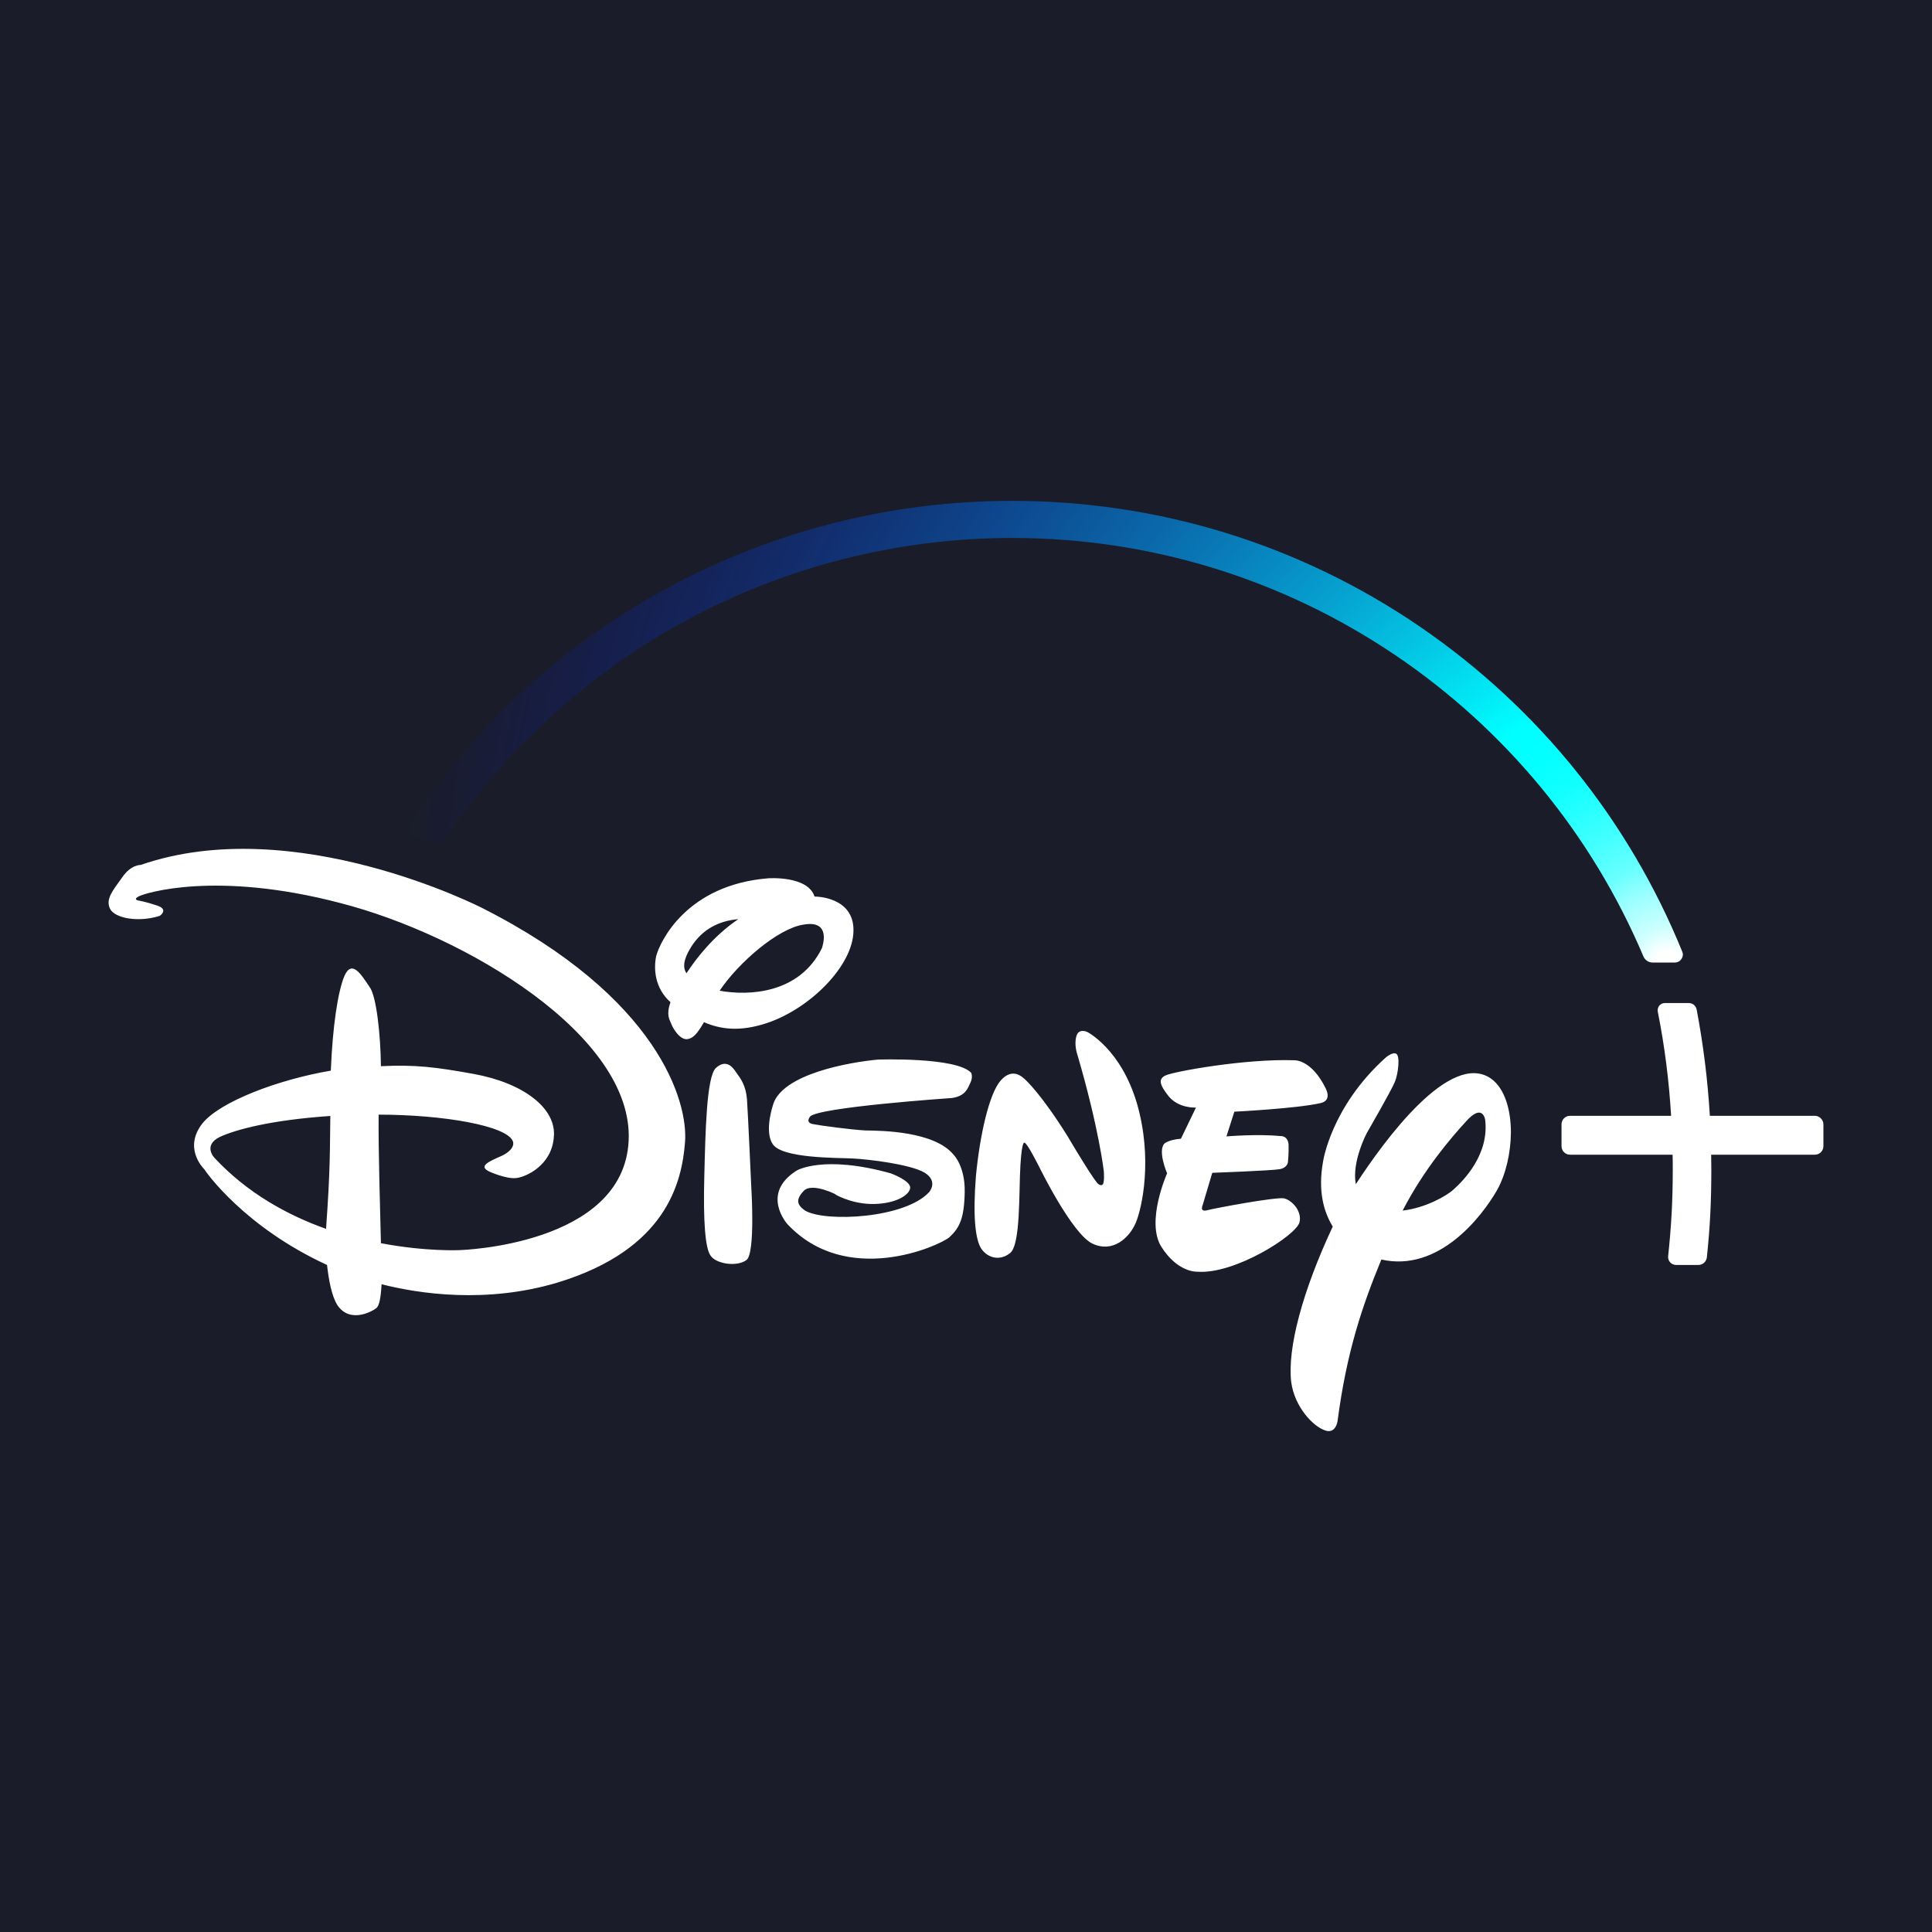
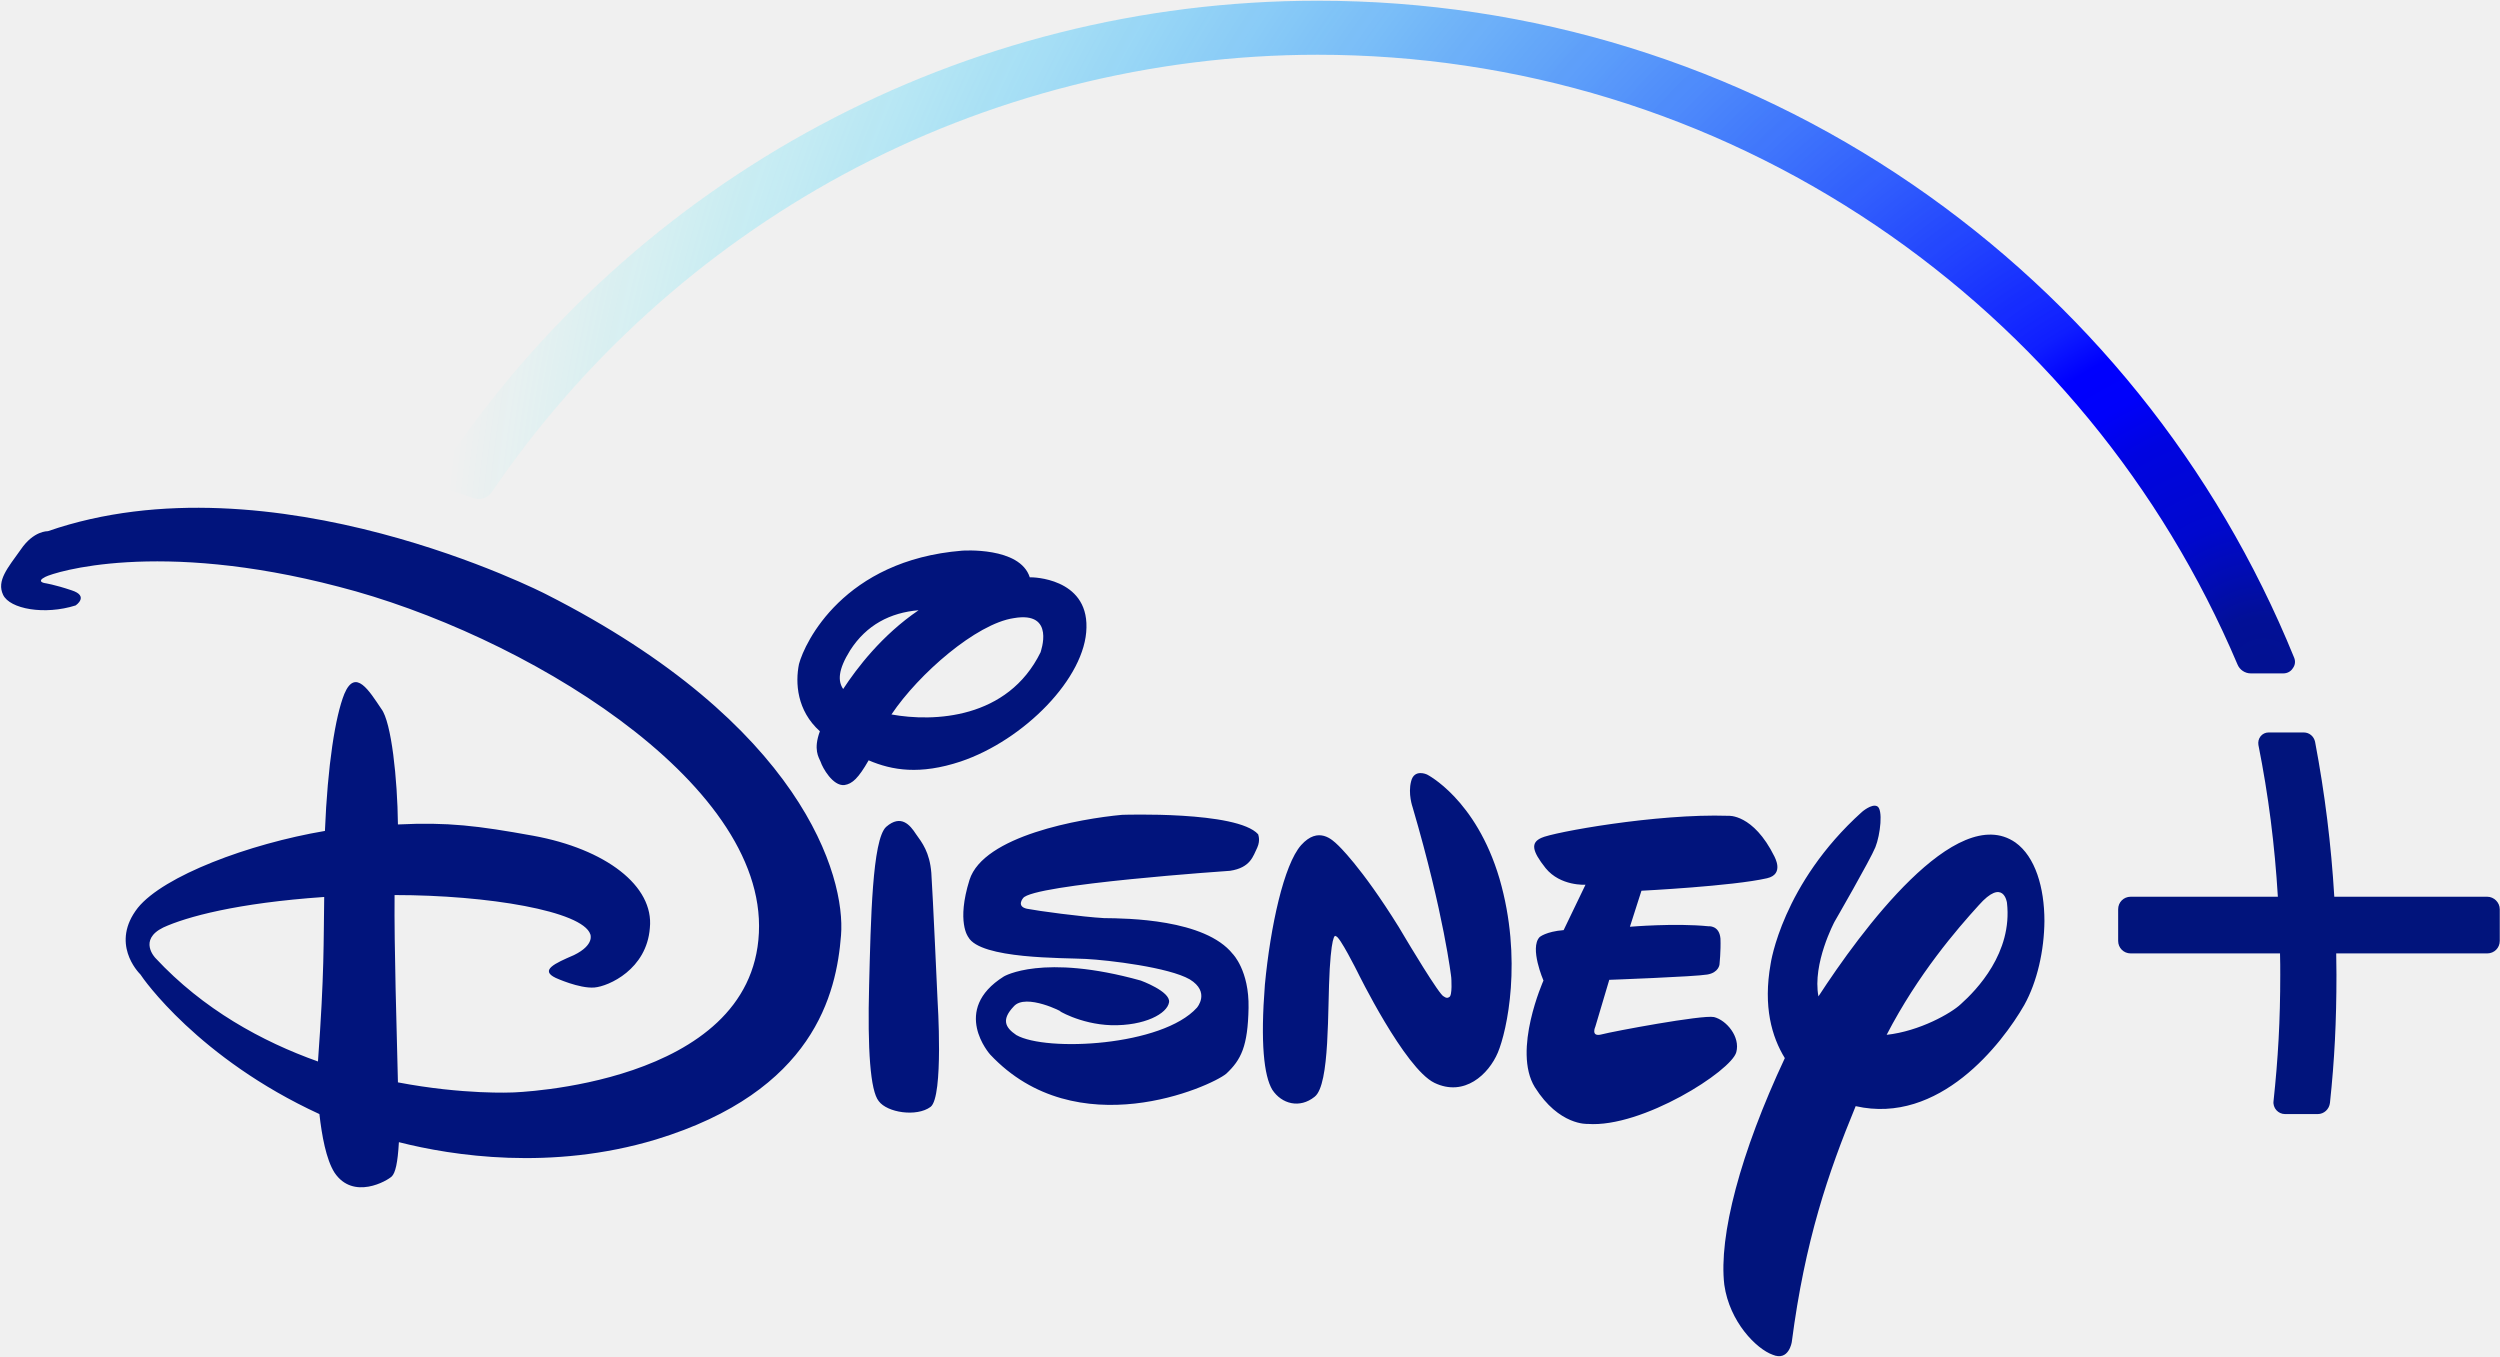
- <svg xmlns="http://www.w3.org/2000/svg" width="100%" height="100%" viewBox="0 0 300 300" version="1.1" xml:space="preserve" style="fill-rule:evenodd;clip-rule:evenodd;stroke-linejoin:round;stroke-miterlimit:2;">
-   <g id="Artboard1" transform="matrix(0.267857,0,0,0.441176,0,0)">
-     <rect x="0" y="0" width="1120" height="680" style="fill:rgb(26,29,41);" />
-     <g transform="matrix(0.955463,0,0,0.580103,-356.942,25.8683)">
-       <g id="Disney-Plus">
-         <g>
-           <path d="M1174.8,624.7C1160.4,628 1122.5,629.9 1122.5,629.9L1117.7,644.9C1117.7,644.9 1136.6,643.3 1150.4,644.7C1150.4,644.7 1154.9,644.2 1155.4,649.8C1155.6,655 1155,660.6 1155,660.6C1155,660.6 1154.7,664 1149.9,664.8C1144.7,665.7 1109.1,667 1109.1,667L1103.3,686.5C1103.3,686.5 1101.2,691 1106,689.7C1110.5,688.5 1147.8,681.5 1152.7,682.5C1157.9,683.8 1163.7,690.7 1162,697.1C1160,704.9 1122.8,728.7 1100.1,727C1100.1,727 1088.2,727.8 1078.1,711.7C1068.7,696.4 1081.7,667.3 1081.7,667.3C1081.7,667.3 1075.8,653.7 1080.1,649.2C1080.1,649.2 1082.7,646.9 1090.1,646.3L1099.2,627.4C1099.2,627.4 1088.8,628.1 1082.6,620.5C1076.8,613.2 1076.4,609.9 1080.8,607.9C1085.5,605.6 1128.8,597.7 1158.6,598.7C1158.6,598.7 1169,597.7 1177.9,615.7C1177.8,615.7 1182.2,623 1174.8,624.7ZM1062.7,697.3C1058.9,706.3 1048.8,715.9 1036.3,709.9C1023.9,703.9 1004.2,663.6 1004.2,663.6C1004.2,663.6 996.7,648.6 995.3,648.9C995.3,648.9 993.7,646 992.7,662.4C991.7,678.8 992.9,710.7 986.4,715.7C980.2,720.7 972.7,718.7 968.8,712.8C965.3,707 963.8,693.2 965.7,669C968,644.8 973.6,619 980.8,610.9C988,602.9 993.8,608.7 996,610.8C996,610.8 1005.6,619.5 1021.5,645.1L1024.3,649.8C1024.3,649.8 1038.7,674 1040.2,673.9C1040.2,673.9 1041.4,675 1042.4,674.2C1043.9,673.8 1043.3,666 1043.3,666C1043.3,666 1040.3,639.7 1027.2,595.1C1027.2,595.1 1025.2,589.5 1026.6,584.3C1027.9,579 1033.2,581.5 1033.2,581.5C1033.2,581.5 1053.6,591.7 1063.4,624.9C1073.1,658.4 1066.5,688.3 1062.7,697.3ZM962.5,612C960.8,615.4 959.8,620.3 951.2,621.6C951.2,621.6 868.9,627.2 865,633C865,633 862.1,636.4 866.6,637.4C871.1,638.3 889.7,640.8 898.7,641.3C908.3,641.4 940.7,641.7 952.3,656.2C952.3,656.2 959.2,663.1 958.9,678.7C958.6,694.7 955.8,700.3 949.6,706.1C943.1,711.5 887.3,736.5 851.3,698.1C851.3,698.1 834.7,679.6 857,665.6C857,665.6 873.1,655.9 914,667.3C914,667.3 926.4,671.8 925.8,676.3C925.1,681.1 915.6,686.2 901.8,685.9C888.4,685.5 878.6,679.1 880.5,680.1C882.3,680.8 866.1,672.3 861.1,678.1C856.1,683.4 857.3,686.7 862.2,690C874.7,697.1 923,694.6 937.4,678.6C937.4,678.6 943.1,672.1 934.4,666.8C925.7,661.8 900.8,658.8 891.1,658.3C881.8,657.8 847.2,658.4 842.2,649.2C842.2,649.2 837.2,643 842.7,625.4C848.5,607 888.8,599.9 906.2,598.3C906.2,598.3 954.1,596.6 962.9,606.4C962.8,606.4 964,608.7 962.5,612ZM826.5,719.9C820.7,724.2 808.4,722.3 804.9,717.5C801.4,713.2 800.2,696.1 800.9,669.3C801.6,642.2 802.2,608.6 808,603.3C814.2,597.9 818,602.6 820.4,606.3C823,609.9 826.1,613.9 826.8,622.4C827.4,630.9 829.4,675.5 829.4,675.5C829.4,675.5 832,715.7 826.5,719.9ZM839,576.1C822.1,581.7 810.5,579.8 800.7,575.6C796.4,583.1 793.9,585.4 790.6,585.9C785.8,586.4 781.5,578.7 780.7,576.2C779.9,574.3 777.6,571.1 780.4,563.5C770.8,554.9 770.1,543.3 771.7,535.5C774.1,526.5 790.3,492.3 839.6,488.3C839.6,488.3 863.7,486.5 867.8,499.4L868.5,499.4C868.5,499.4 891.9,499.5 891.4,520.3C891.1,541.2 865.4,567.2 839,576.1ZM793,529.8C788,537.8 787.8,542.6 790.1,545.9C795.8,537.2 806.2,523.5 821.5,513.1C809.7,514.1 799.8,519.2 793,529.8ZM861.1,516.4C845.6,518.7 821.6,539.5 810.2,556.5C827.7,559.7 858.6,558.5 872.3,530.6C872.2,530.6 878.8,513.3 861.1,516.4ZM1281.9,677.5C1272.6,693.7 1246.5,727.5 1211.7,719.6C1200.2,747.5 1190.6,775.6 1185.1,817.8C1185.1,817.8 1183.9,826 1177.1,823.1C1170.4,820.7 1159.2,809.5 1157,794C1154.6,773.6 1163.7,739.1 1182.2,699.6C1176.8,690.8 1173.1,678.2 1176.3,660.3C1176.3,660.3 1181,627.1 1214.3,597.1C1214.3,597.1 1218.3,593.6 1220.6,594.7C1223.2,595.8 1222,606.6 1219.9,611.8C1217.8,617 1202.9,642.8 1202.9,642.8C1202.9,642.8 1193.6,660.2 1196.2,673.9C1213.7,647 1253.5,592.7 1278.2,609.8C1286.5,615.7 1290.3,628.6 1290.3,642.5C1290.2,654.8 1287.3,667.8 1281.9,677.5ZM1274.7,634.9C1274.7,634.9 1273.3,624.2 1262.9,636C1253.9,645.9 1237.7,664.6 1224.6,689.9C1238.3,688.4 1251.5,680.9 1255.5,677.1C1262,671.3 1277.1,655.7 1274.7,634.9ZM789.2,648.5C787.3,672.7 778,713.4 712.1,733.5C668.6,746.6 627.5,740.3 605.1,734.6C604.6,743.5 603.6,747.3 602.2,748.8C600.3,750.7 586.1,758.9 578.3,747.3C574.8,741.8 573,731.8 572,722.9C521.6,699.7 498.4,666.3 497.5,664.8C496.4,663.7 484.9,651.7 496.4,637C507.2,623.7 542.5,610.4 574.3,605C575.4,577.8 578.6,557.3 582.4,547.9C587,537 592.8,546.8 597.8,554.2C602,559.7 604.5,583.4 604.7,602.3C625.5,601.3 637.8,602.8 661,607C691.2,612.5 711.4,627.9 709.6,645.4C708.3,662.6 692.5,669.7 686.5,670.2C680.2,670.7 670.4,666.2 670.4,666.2C663.7,663 669.9,660.2 678,656.7C686.8,652.4 684.8,648 684.8,648C681.5,638.4 642.3,631.7 603.3,631.7C603.1,653.2 604.2,688.9 604.7,709.7C632,714.9 652.4,713.9 652.4,713.9C652.4,713.9 752,711.1 755,647.5C758.1,583.8 655.7,522.7 580,503.3C504.4,483.5 461.6,497.3 457.9,499.2C453.9,501.2 457.6,501.8 457.6,501.8C457.6,501.8 461.7,502.4 468.8,504.8C476.3,507.2 470.5,511.1 470.5,511.1C457.6,515.2 443.1,512.6 440.3,506.7C437.5,500.8 442.2,495.5 447.6,487.9C453,479.9 458.9,480.2 458.9,480.2C552.4,447.8 666.3,506.4 666.3,506.4C773,560.5 791.2,623.9 789.2,648.5ZM507,645.2C496.4,650.4 503.7,657.9 503.7,657.9C523.6,679.3 548.1,692.7 571.4,701C574.1,664.1 573.7,651.1 574,632.5C537.6,635 516.6,640.8 507,645.2Z" style="fill:white;fill-rule:nonzero;" />
-           <path d="M1479.9,637.6L1479.9,650.8C1479.9,653.7 1477.6,656 1474.7,656L1411.8,656C1411.8,659.3 1411.9,662.2 1411.9,664.9C1411.9,684.4 1411.1,700.3 1409.2,718.2C1408.9,720.9 1406.7,722.9 1404.1,722.9L1390.5,722.9C1389.1,722.9 1387.8,722.3 1386.9,721.3C1386,720.3 1385.5,718.9 1385.7,717.5C1387.6,699.7 1388.5,684 1388.5,664.9C1388.5,662.1 1388.5,659.2 1388.4,656L1326.2,656C1323.3,656 1321,653.7 1321,650.8L1321,637.6C1321,634.7 1323.3,632.4 1326.2,632.4L1387.5,632.4C1386.2,610.9 1383.6,590.2 1379.4,569.2C1379.2,567.9 1379.5,566.6 1380.3,565.6C1381.1,564.6 1382.3,564 1383.6,564L1398.3,564C1400.6,564 1402.5,565.6 1403,567.9C1407.1,589.6 1409.7,610.7 1411,632.4L1474.7,632.4C1477.5,632.4 1479.9,634.8 1479.9,637.6Z" style="fill:white;fill-rule:nonzero;" />
-           <g>
-             <path d="M639.2,463.3L639.1,463.3M638.4,463.4C638.1,463.4 637.8,463.3 637.5,463.3C637.8,463.4 638.1,463.4 638.4,463.4L638.7,463.4L638.4,463.4ZM638.4,463.4C638.1,463.4 637.8,463.3 637.5,463.3C637.8,463.4 638.1,463.4 638.4,463.4L638.7,463.4L638.4,463.4Z" style="fill:none;fill-rule:nonzero;" />
-             <path d="M1394.3,532.9C1361.8,453 1306.9,384.9 1235.5,335.9C1162.4,285.8 1076.7,259.3 987.7,259.3C840.5,259.3 703.9,332.4 622.4,454.9C621.5,456.2 621.3,457.9 621.8,459.4C622.3,461 623.5,462.1 625,462.6L636.4,466.5C637.1,466.7 637.8,466.8 638.4,466.8C640.5,466.8 642.5,465.7 643.7,464C681.1,409 731.7,363.3 790.1,331.7C850.4,299.1 918.7,281.8 987.6,281.8C1070.9,281.8 1151.2,306.4 1220,352.8C1287.1,398.1 1339.2,461.4 1370.7,535.7C1371.6,537.9 1373.8,539.4 1376.2,539.4L1389.8,539.4C1391.4,539.4 1392.9,538.6 1393.7,537.3C1394.7,536 1394.9,534.4 1394.3,532.9ZM638.4,463.4C638.1,463.4 637.8,463.3 637.5,463.2C637.8,463.3 638.1,463.4 638.4,463.4L638.6,463.4L638.4,463.4ZM1373.4,537.6C1373.7,537.8 1374,538 1374.3,538.1C1374,537.9 1373.7,537.8 1373.4,537.6Z" style="fill:url(#_Radial1);fill-rule:nonzero;" />
+ <svg xmlns="http://www.w3.org/2000/svg" width="1041px" height="565px" viewBox="0 0 1041 565" version="1.1">
+   <g id="Layer_1">
+     <g id="group">
+       <g id="group-1">
+         <g id="group-2">
+           <path id="Path" d="M735.8 365.7 C721.4 369 683.5 370.9 683.5 370.9 L678.7 385.9 C678.7 385.9 697.6 384.3 711.4 385.7 711.4 385.7 715.9 385.2 716.4 390.8 716.6 396 716 401.6 716 401.6 716 401.6 715.7 405 710.9 405.8 705.7 406.7 670.1 408 670.1 408 L664.3 427.5 C664.3 427.5 662.2 432 667 430.7 671.5 429.5 708.8 422.5 713.7 423.5 718.9 424.8 724.7 431.7 723 438.1 721 445.9 683.8 469.7 661.1 468 661.1 468 649.2 468.8 639.1 452.7 629.7 437.4 642.7 408.3 642.7 408.3 642.7 408.3 636.8 394.7 641.1 390.2 641.1 390.2 643.7 387.9 651.1 387.3 L660.2 368.4 C660.2 368.4 649.8 369.1 643.6 361.5 637.8 354.2 637.4 350.9 641.8 348.9 646.5 346.6 689.8 338.7 719.6 339.7 719.6 339.7 730 338.7 738.9 356.7 738.8 356.7 743.2 364 735.8 365.7 Z M623.7 438.3 C619.9 447.3 609.8 456.9 597.3 450.9 584.9 444.9 565.2 404.6 565.2 404.6 565.2 404.6 557.7 389.6 556.3 389.9 556.3 389.9 554.7 387 553.7 403.4 552.7 419.8 553.9 451.7 547.4 456.7 541.2 461.7 533.7 459.7 529.8 453.8 526.3 448 524.8 434.2 526.7 410 529 385.8 534.6 360 541.8 351.9 549 343.9 554.8 349.7 557 351.8 557 351.8 566.6 360.5 582.5 386.1 L585.3 390.8 C585.3 390.8 599.7 415 601.2 414.9 601.2 414.9 602.4 416 603.4 415.2 604.9 414.8 604.3 407 604.3 407 604.3 407 601.3 380.7 588.2 336.1 588.2 336.1 586.2 330.5 587.6 325.3 588.9 320 594.2 322.5 594.2 322.5 594.2 322.5 614.6 332.7 624.4 365.9 634.1 399.4 627.5 429.3 623.7 438.3 Z M523.5 353 C521.8 356.4 520.8 361.3 512.2 362.6 512.2 362.6 429.9 368.2 426 374 426 374 423.1 377.4 427.6 378.4 432.1 379.3 450.7 381.8 459.7 382.3 469.3 382.4 501.7 382.7 513.3 397.2 513.3 397.2 520.2 404.1 519.9 419.7 519.6 435.7 516.8 441.3 510.6 447.1 504.1 452.5 448.3 477.5 412.3 439.1 412.3 439.1 395.7 420.6 418 406.6 418 406.6 434.1 396.9 475 408.3 475 408.3 487.4 412.8 486.8 417.3 486.1 422.1 476.6 427.2 462.8 426.9 449.4 426.5 439.6 420.1 441.5 421.1 443.3 421.8 427.1 413.3 422.1 419.1 417.1 424.4 418.3 427.7 423.2 431 435.7 438.1 484 435.6 498.4 419.6 498.4 419.6 504.1 413.1 495.4 407.8 486.7 402.8 461.8 399.8 452.1 399.3 442.8 398.8 408.2 399.4 403.2 390.2 403.2 390.2 398.2 384 403.7 366.4 409.5 348 449.8 340.9 467.2 339.3 467.2 339.3 515.1 337.6 523.9 347.4 523.8 347.4 525 349.7 523.5 353 Z M387.5 460.9 C381.7 465.2 369.4 463.3 365.9 458.5 362.4 454.2 361.2 437.1 361.9 410.3 362.6 383.2 363.2 349.6 369 344.3 375.2 338.9 379 343.6 381.4 347.3 384 350.9 387.1 354.9 387.8 363.4 388.4 371.9 390.4 416.5 390.4 416.5 390.4 416.5 393 456.7 387.5 460.9 Z M400 317.1 C383.1 322.7 371.5 320.8 361.7 316.6 357.4 324.1 354.9 326.4 351.6 326.9 346.8 327.4 342.5 319.7 341.7 317.2 340.9 315.3 338.6 312.1 341.4 304.5 331.8 295.9 331.1 284.3 332.7 276.5 335.1 267.5 351.3 233.3 400.6 229.3 400.6 229.3 424.7 227.5 428.8 240.4 L429.5 240.4 C429.5 240.4 452.9 240.5 452.4 261.3 452.1 282.2 426.4 308.2 400 317.1 Z M354 270.8 C349 278.8 348.8 283.6 351.1 286.9 356.8 278.2 367.2 264.5 382.5 254.1 370.7 255.1 360.8 260.2 354 270.8 Z M422.1 257.4 C406.6 259.7 382.6 280.5 371.2 297.5 388.7 300.7 419.6 299.5 433.3 271.6 433.2 271.6 439.8 254.3 422.1 257.4 Z M842.9 418.5 C833.6 434.7 807.5 468.5 772.7 460.6 761.2 488.5 751.6 516.6 746.1 558.8 746.1 558.8 744.9 567 738.1 564.1 731.4 561.7 720.2 550.5 718 535 715.6 514.6 724.7 480.1 743.2 440.6 737.8 431.8 734.1 419.2 737.3 401.3 737.3 401.3 742 368.1 775.3 338.1 775.3 338.1 779.3 334.6 781.6 335.7 784.2 336.8 783 347.6 780.9 352.8 778.8 358 763.9 383.8 763.9 383.8 763.9 383.8 754.6 401.2 757.2 414.9 774.7 388 814.5 333.7 839.2 350.8 847.5 356.7 851.3 369.6 851.3 383.5 851.2 395.8 848.3 408.8 842.9 418.5 Z M835.7 375.9 C835.7 375.9 834.3 365.2 823.9 377 814.9 386.9 798.7 405.6 785.6 430.9 799.3 429.4 812.5 421.9 816.5 418.1 823 412.3 838.1 396.7 835.7 375.9 Z M350.2 389.5 C348.3 413.7 339 454.4 273.1 474.5 229.6 487.6 188.5 481.3 166.1 475.6 165.6 484.5 164.6 488.3 163.2 489.8 161.3 491.7 147.1 499.9 139.3 488.3 135.8 482.8 134 472.8 133 463.9 82.6 440.7 59.4 407.3 58.5 405.8 57.4 404.7 45.9 392.7 57.4 378 68.2 364.7 103.5 351.4 135.3 346 136.4 318.8 139.6 298.3 143.4 288.9 148 278 153.8 287.8 158.8 295.2 163 300.7 165.5 324.4 165.7 343.3 186.5 342.3 198.8 343.8 222 348 252.2 353.5 272.4 368.9 270.6 386.4 269.3 403.6 253.5 410.7 247.5 411.2 241.2 411.7 231.4 407.2 231.4 407.2 224.7 404 230.9 401.2 239 397.7 247.8 393.4 245.8 389 245.8 389 242.5 379.4 203.3 372.7 164.3 372.7 164.1 394.2 165.2 429.9 165.7 450.7 193 455.9 213.4 454.9 213.4 454.9 213.4 454.9 313 452.1 316 388.5 319.1 324.8 216.7 263.7 141 244.3 65.4 224.5 22.6 238.3 18.9 240.2 14.9 242.2 18.6 242.8 18.6 242.8 18.6 242.8 22.7 243.4 29.8 245.8 37.3 248.2 31.5 252.1 31.5 252.1 18.6 256.2 4.1 253.6 1.3 247.7 -1.5 241.8 3.2 236.5 8.6 228.9 14 220.9 19.9 221.2 19.9 221.2 113.4 188.8 227.3 247.4 227.3 247.4 334 301.5 352.2 364.9 350.2 389.5 Z M68 386.2 C57.4 391.4 64.7 398.9 64.7 398.9 84.6 420.3 109.1 433.7 132.4 442 135.1 405.1 134.7 392.1 135 373.5 98.6 376 77.6 381.8 68 386.2 Z" fill="#01147c" fill-opacity="1" stroke="none" />
+         </g>
+       </g>
+       <g id="group-3">
+         <g id="group-4">
+           <g id="group-5">
+             <path id="Path-1" d="M1040.9 378.6 L1040.9 391.8 C1040.9 394.7 1038.6 397 1035.7 397 L972.8 397 C972.8 400.3 972.9 403.2 972.9 405.9 972.9 425.4 972.1 441.3 970.2 459.2 969.9 461.9 967.7 463.9 965.1 463.9 L951.5 463.9 C950.1 463.9 948.8 463.3 947.9 462.3 947 461.3 946.5 459.9 946.7 458.5 948.6 440.7 949.5 425 949.5 405.9 949.5 403.1 949.5 400.2 949.4 397 L887.2 397 C884.3 397 882 394.7 882 391.8 L882 378.6 C882 375.7 884.3 373.4 887.2 373.4 L948.5 373.4 C947.2 351.9 944.6 331.2 940.4 310.2 940.2 308.9 940.5 307.6 941.3 306.6 942.1 305.6 943.3 305 944.6 305 L959.3 305 C961.6 305 963.5 306.6 964 308.9 968.1 330.6 970.7 351.7 972 373.4 L1035.7 373.4 C1038.5 373.4 1040.9 375.8 1040.9 378.6 Z" fill="#01147c" fill-opacity="1" stroke="none" />
          </g>
+         </g>
+       </g>
+       <g id="group-6">
+         <g id="group-7">
+           <path id="Path-2" d="M200.2 204.3 L200.1 204.3 M199.4 204.4 C199.1 204.4 198.8 204.3 198.5 204.3 198.8 204.4 199.1 204.4 199.4 204.4 L199.7 204.4 C199.6 204.4 199.5 204.4 199.4 204.4 Z M199.4 204.4 C199.1 204.4 198.8 204.3 198.5 204.3 198.8 204.4 199.1 204.4 199.4 204.4 L199.7 204.4 C199.6 204.4 199.5 204.4 199.4 204.4 Z" fill="none" stroke="none" />
+           <defs>
+             <radialGradient id="radial-gradient" gradientUnits="userSpaceOnUse" cx="942.524" cy="279.896" r="760.124" fx="942.524" fy="279.896">
+               <stop offset="0.007" stop-color="#021192" stop-opacity="1" />
+               <stop offset="0.03" stop-color="#021096" stop-opacity="1" />
+               <stop offset="0.057" stop-color="#010cb4" stop-opacity="1" />
+               <stop offset="0.084" stop-color="#0008ce" stop-opacity="1" />
+               <stop offset="0.111" stop-color="#0006d7" stop-opacity="1" />
+               <stop offset="0.138" stop-color="#0004e1" stop-opacity="1" />
+               <stop offset="0.165" stop-color="#0001fa" stop-opacity="1" />
+               <stop offset="0.191" stop-color="#0000fe" stop-opacity="1" />
+               <stop offset="0.216" stop-color="#0f1eff" stop-opacity="1" />
+               <stop offset="1" stop-color="#00ffff" stop-opacity="0" />
+             </radialGradient>
+           </defs>
+           <path id="Path-3" d="M955.3 273.9 C922.8 194 867.9 125.9 796.5 76.9 723.4 26.8 637.7 0.3 548.7 0.3 401.5 0.3 264.9 73.4 183.4 195.9 182.5 197.2 182.3 198.9 182.8 200.4 183.3 202 184.5 203.1 186 203.6 L197.4 207.5 C198.1 207.7 198.8 207.8 199.4 207.8 201.5 207.8 203.5 206.7 204.7 205 242.1 150 292.7 104.3 351.1 72.7 411.4 40.1 479.7 22.8 548.6 22.8 631.9 22.8 712.2 47.4 781 93.8 848.1 139.1 900.2 202.4 931.7 276.7 932.6 278.9 934.8 280.4 937.2 280.4 L950.8 280.4 C952.4 280.4 953.9 279.6 954.7 278.3 955.7 277 955.9 275.4 955.3 273.9 Z M199.4 204.4 C199.1 204.4 198.8 204.3 198.5 204.2 198.8 204.3 199.1 204.4 199.4 204.4 L199.6 204.4 C199.6 204.4 199.5 204.4 199.4 204.4 Z M934.4 278.6 C934.7 278.8 935 279 935.3 279.1 935 278.9 934.7 278.8 934.4 278.6 Z" fill-opacity="1" fill="url(#radial-gradient)" stroke="none" />
        </g>
      </g>
    </g>
  </g>
-   <defs>
-     <radialGradient id="_Radial1" cx="0" cy="0" r="1" gradientUnits="userSpaceOnUse" gradientTransform="matrix(760.124,0,0,760.124,1381.52,538.896)">
-       <stop offset="0" style="stop-color:white;stop-opacity:1" />
-       <stop offset="0.01" style="stop-color:white;stop-opacity:1" />
-       <stop offset="0.03" style="stop-color:rgb(203,255,255);stop-opacity:1" />
-       <stop offset="0.06" style="stop-color:rgb(150,255,255);stop-opacity:1" />
-       <stop offset="0.08" style="stop-color:rgb(104,255,255);stop-opacity:1" />
-       <stop offset="0.11" style="stop-color:rgb(67,255,255);stop-opacity:1" />
-       <stop offset="0.14" style="stop-color:rgb(37,255,255);stop-opacity:1" />
-       <stop offset="0.16" style="stop-color:rgb(17,255,255);stop-opacity:1" />
-       <stop offset="0.19" style="stop-color:rgb(4,255,255);stop-opacity:1" />
-       <stop offset="0.22" style="stop-color:rgb(0,255,255);stop-opacity:1" />
-       <stop offset="1" style="stop-color:rgb(0,0,255);stop-opacity:0" />
-     </radialGradient>
-   </defs>
</svg>
